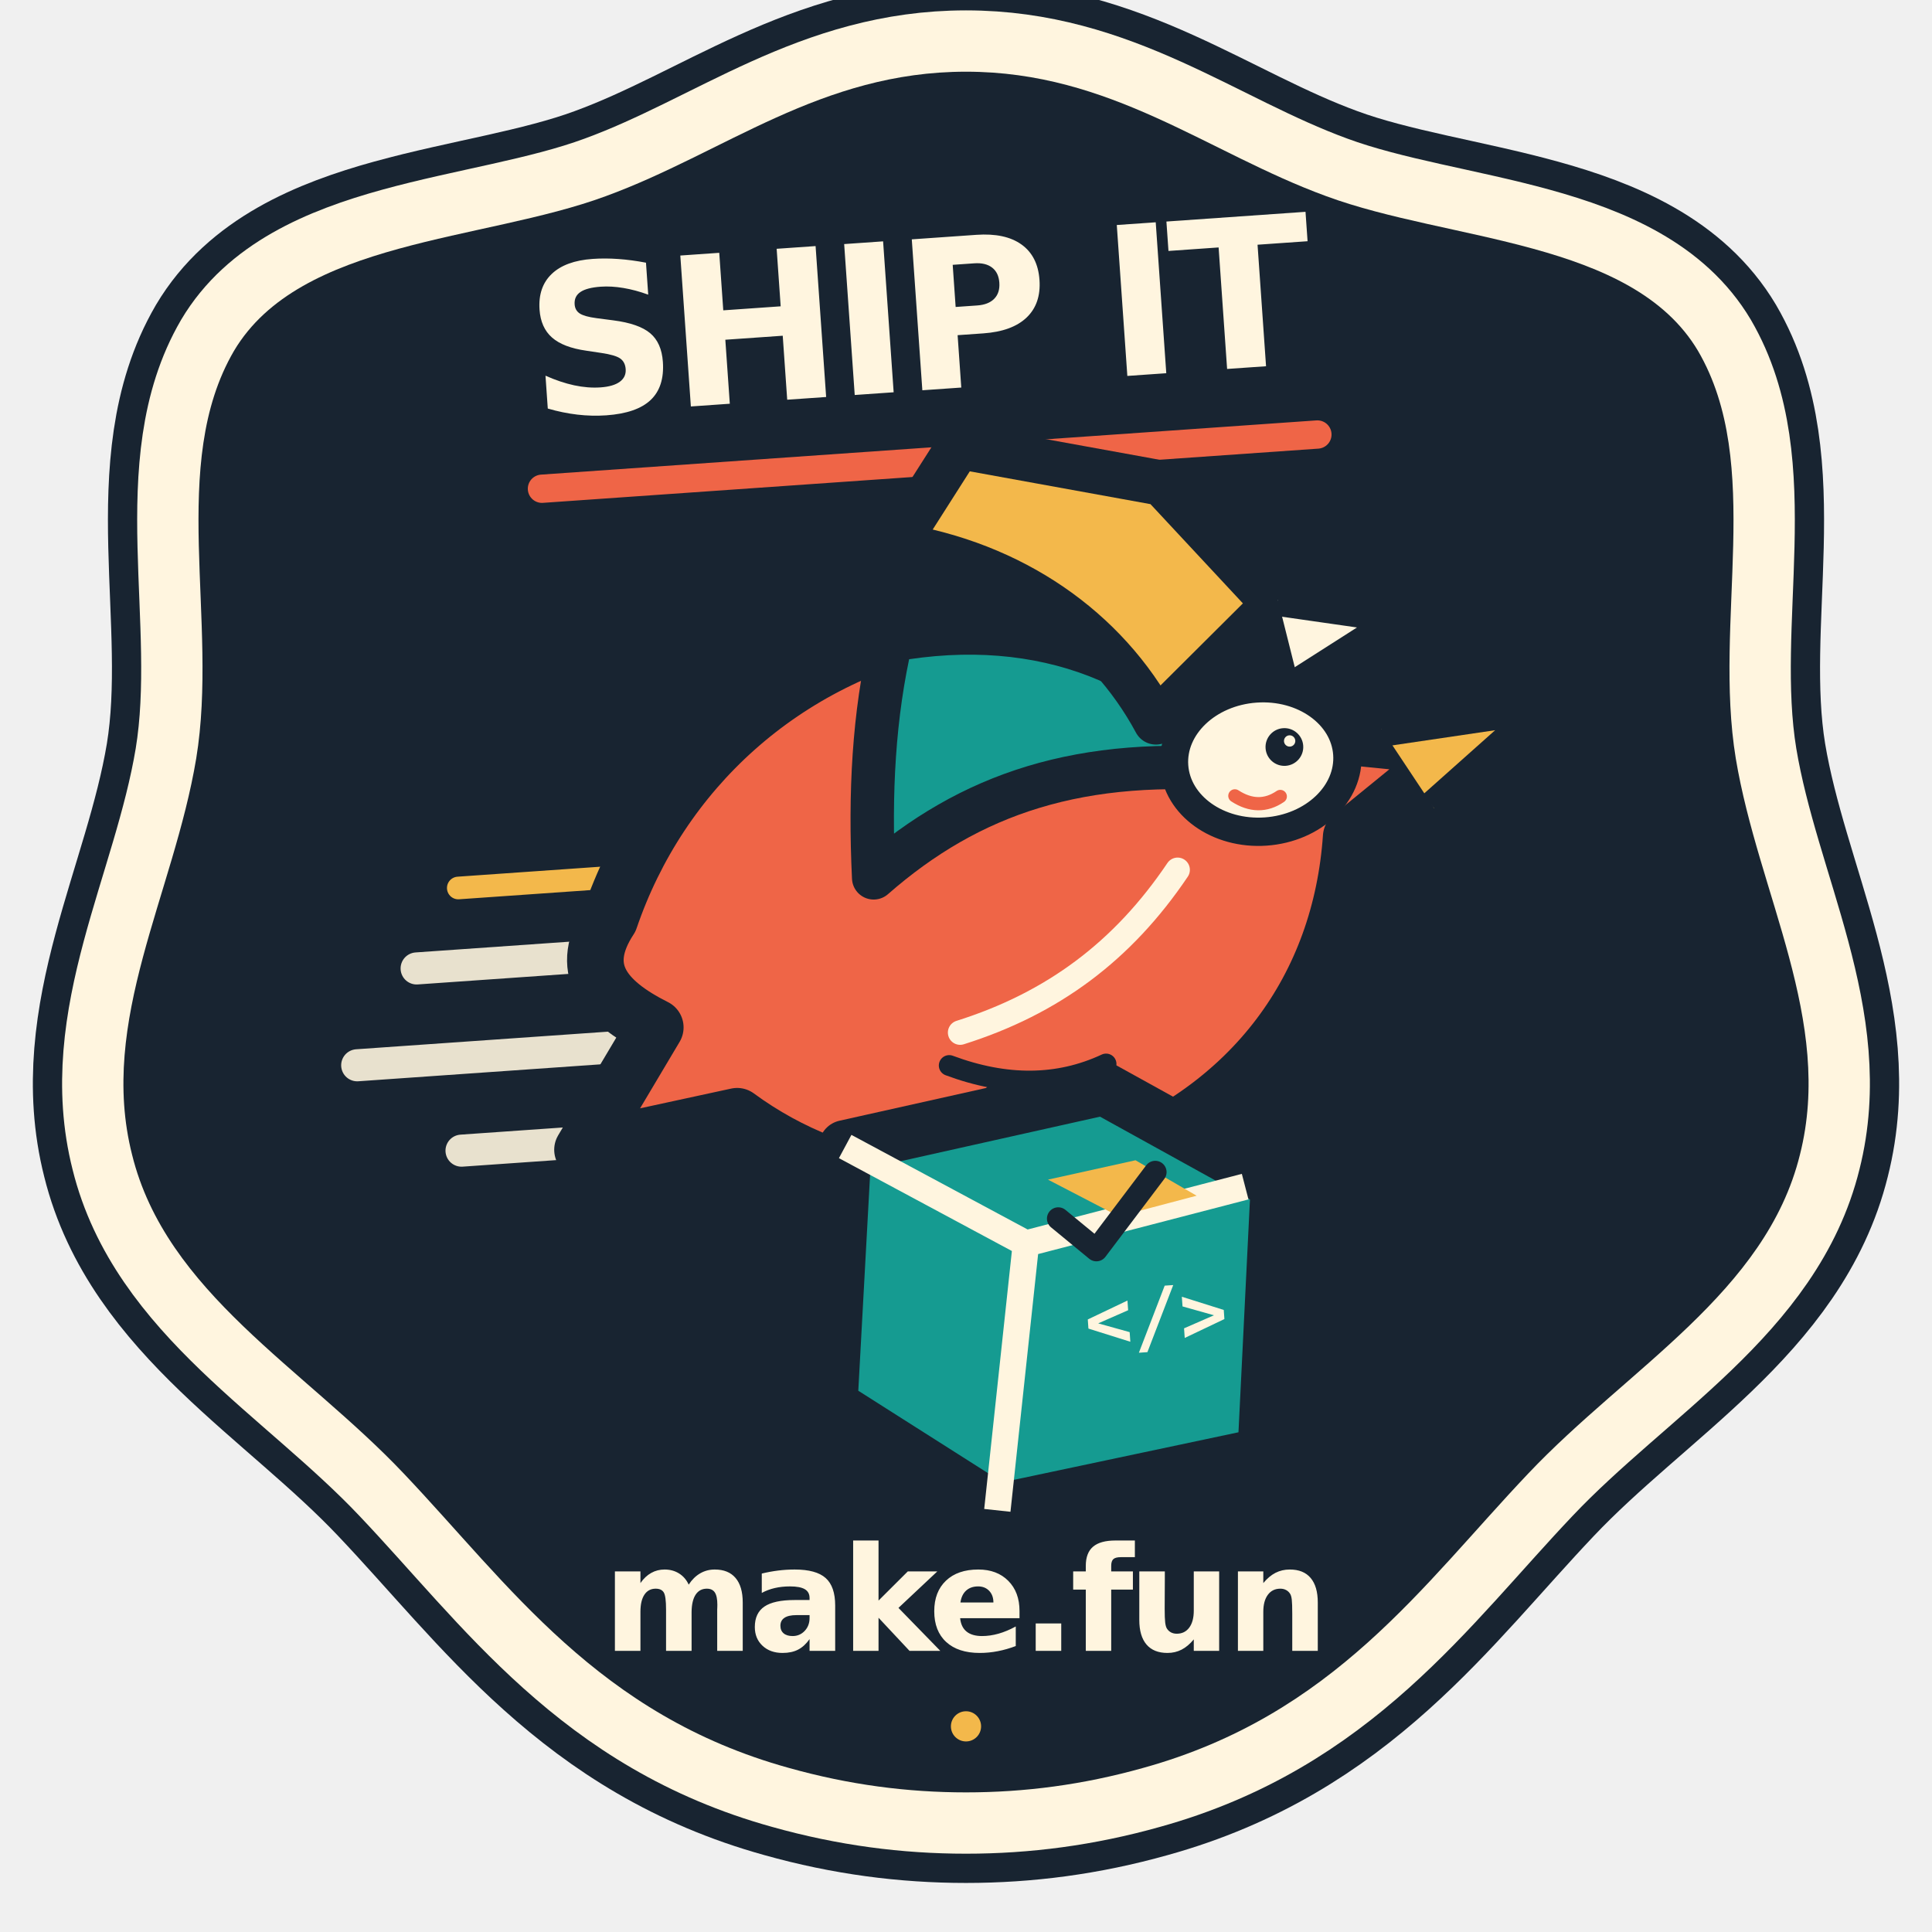
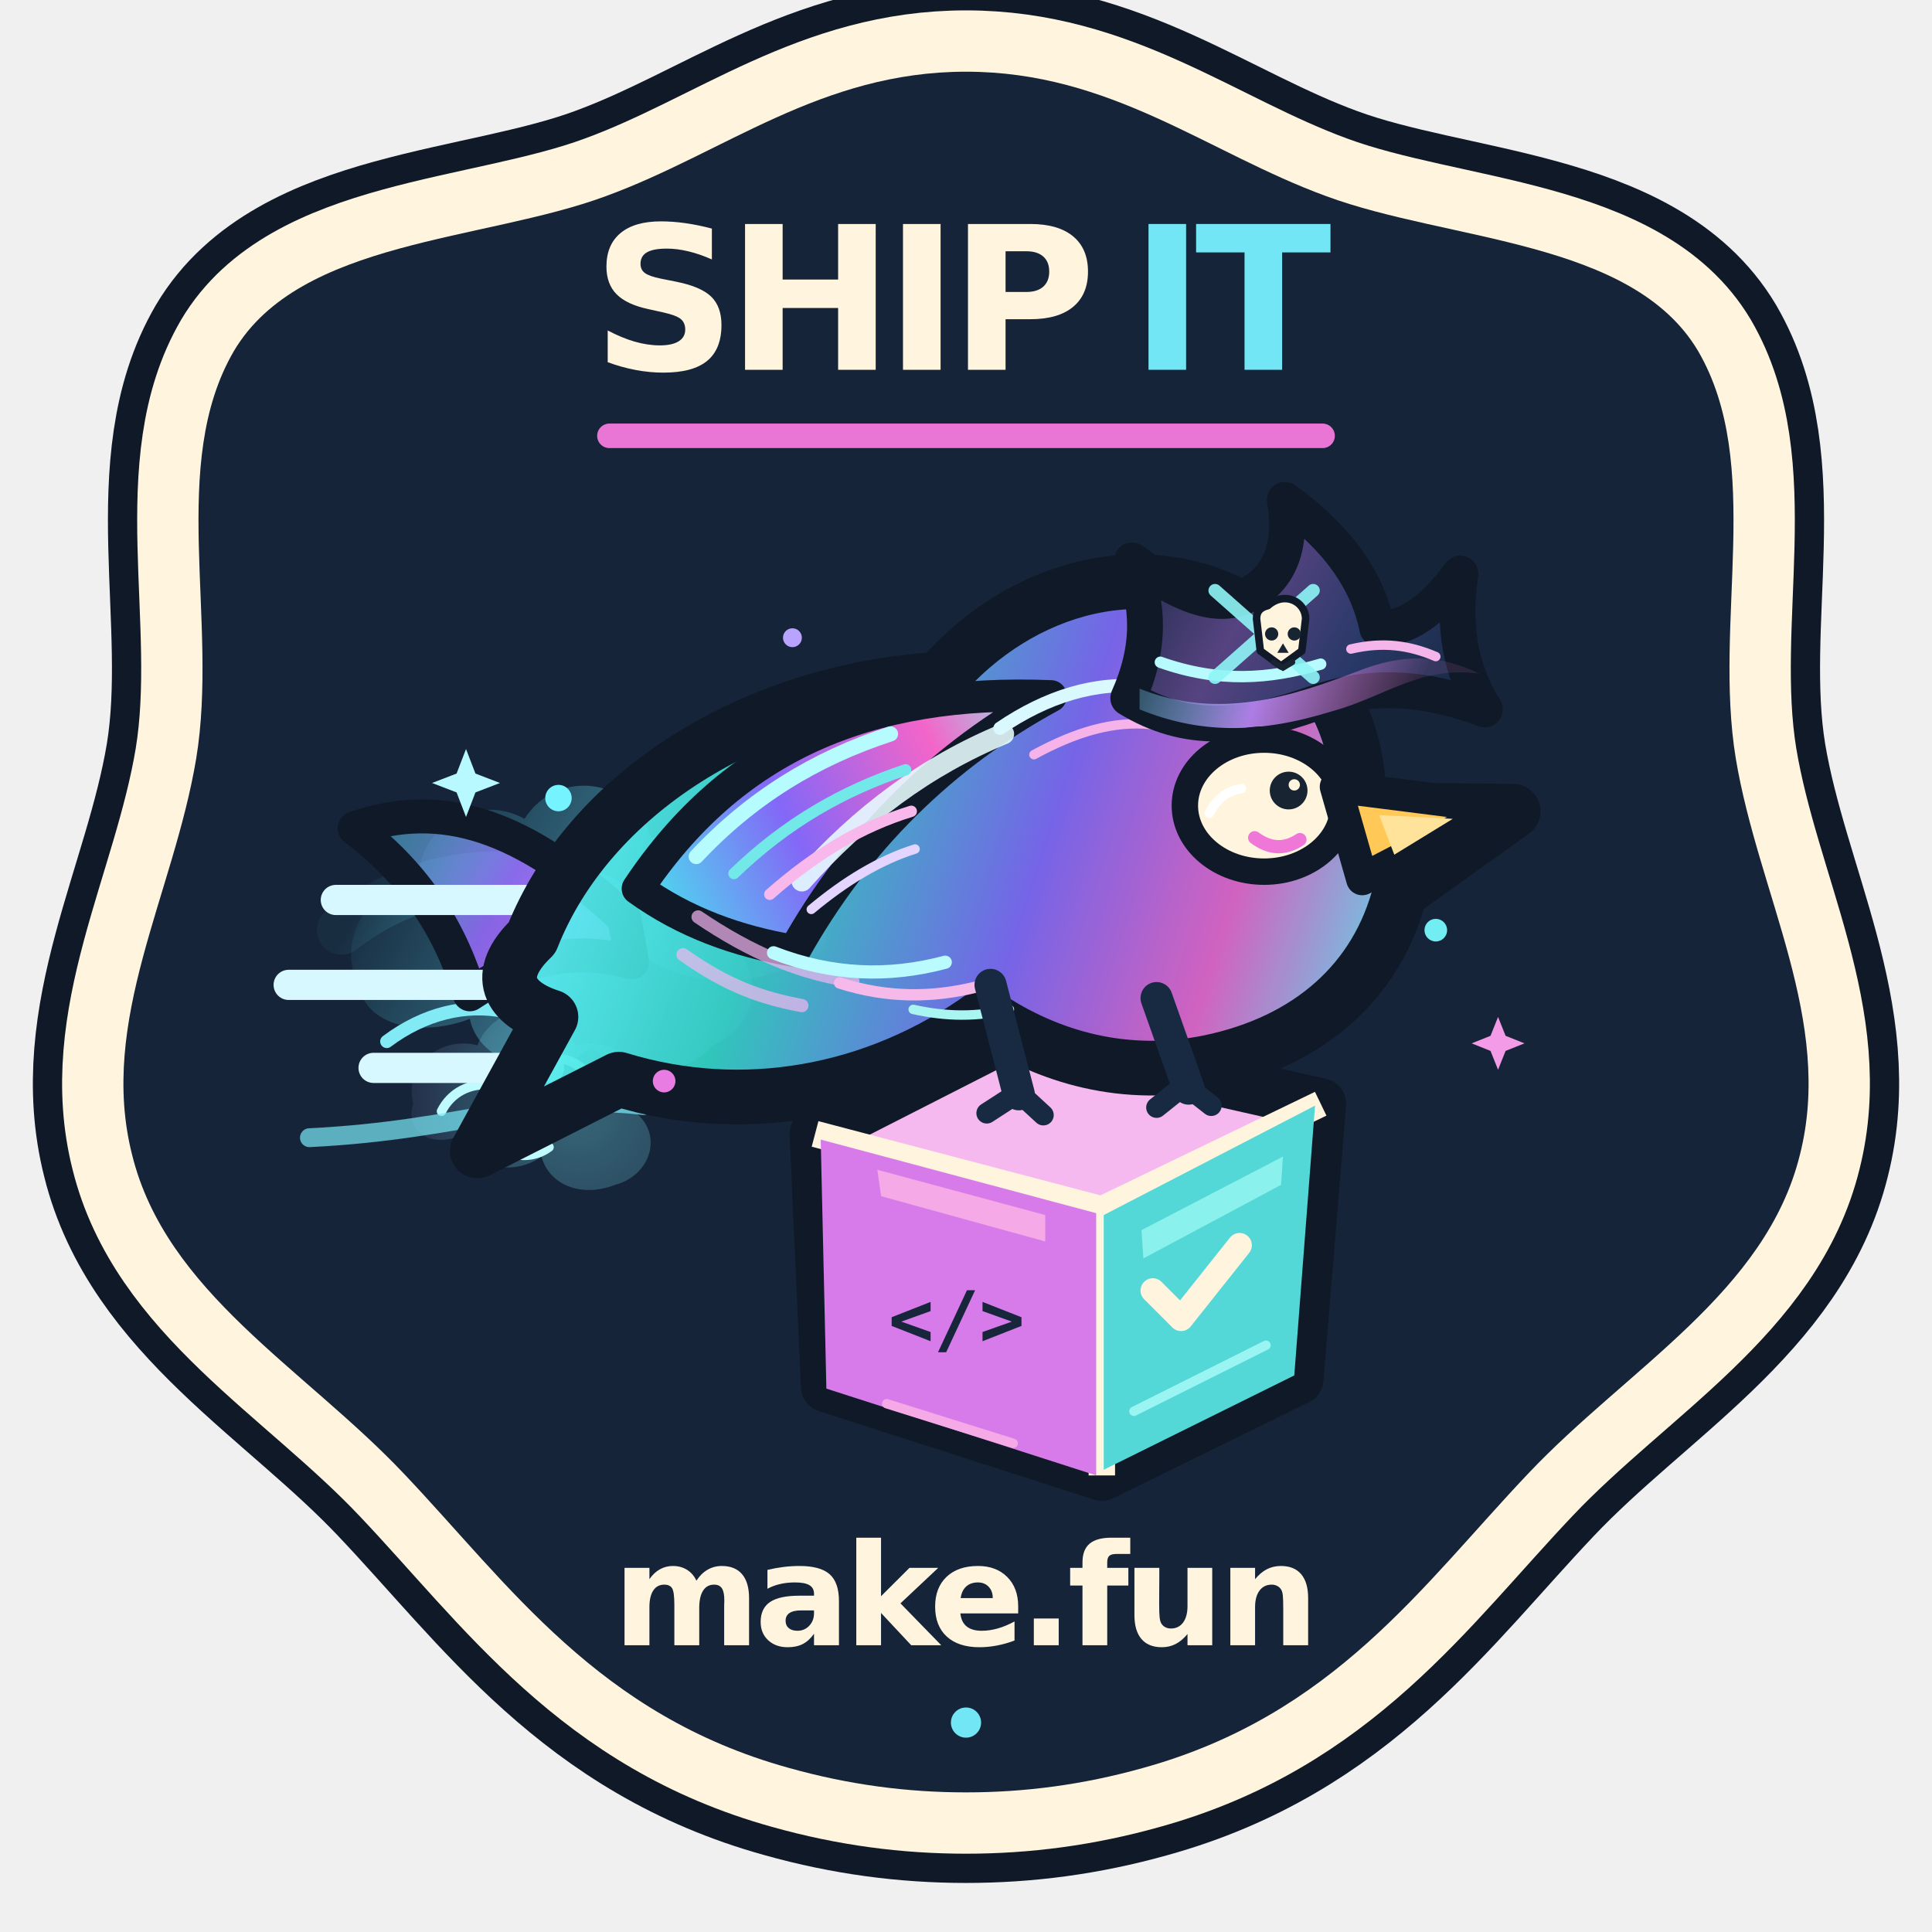
<svg xmlns="http://www.w3.org/2000/svg" width="1024" height="1024" viewBox="0 0 1024 1024">
  <defs>
-     <path id="sticker" d="M512 38c77 0 128 43 191 66 65 24 162 23 197 82 35 60 8 143 20 216 12 72 52 139 34 210-18 73-91 113-144 169-56 59-103 128-204 156-32 9-63 13-94 13s-62-4-94-13c-101-28-148-97-204-156-53-56-126-96-144-169-18-71 22-138 34-210 12-73-15-156 20-216 35-59 132-58 197-82 63-23 114-66 191-66z" />
+     <path id="badge" d="M512 38c77 0 128 43 191 66 65 24 162 23 197 82 35 60 8 143 20 216 12 72 52 139 34 210-18 73-91 113-144 169-56 59-103 128-204 156-32 9-63 13-94 13s-62-4-94-13c-101-28-148-97-204-156-53-56-126-96-144-169-18-71 22-138 34-210 12-73-15-156 20-216 35-59 132-58 197-82 63-23 114-66 191-66z" />
+     <linearGradient id="bodyPrism" gradientUnits="userSpaceOnUse" x1="285" y1="410" x2="738" y2="557">
+       <stop offset="0" stop-color="#65F4FF" stop-opacity=".94" />
+       <stop offset=".28" stop-color="#34DCCD" stop-opacity=".88" />
+       <stop offset=".56" stop-color="#806BFA" stop-opacity=".9" />
+       <stop offset=".78" stop-color="#EA6BD2" stop-opacity=".88" />
+       <stop offset="1" stop-color="#57EBF4" stop-opacity=".95" />
+     </linearGradient>
+     <linearGradient id="wingPrism" gradientUnits="userSpaceOnUse" x1="336" y1="488" x2="565" y2="378">
+       <stop offset="0" stop-color="#44ECED" />
+       <stop offset=".38" stop-color="#8467F7" />
+       <stop offset=".72" stop-color="#F365C9" />
+       <stop offset="1" stop-color="#87F8EE" />
+     </linearGradient>
+     <linearGradient id="tailPrism" gradientUnits="userSpaceOnUse" x1="184" y1="455" x2="342" y2="542">
+       <stop offset="0" stop-color="#54EDFA" stop-opacity=".4" />
+       <stop offset=".45" stop-color="#9A68FF" stop-opacity=".82" />
+       <stop offset="1" stop-color="#F46BCF" stop-opacity=".9" />
+     </linearGradient>
+     <linearGradient id="hatPrism" gradientUnits="userSpaceOnUse" x1="595" y1="282" x2="782" y2="384">
+       <stop offset="0" stop-color="#172842" />
+       <stop offset=".36" stop-color="#564381" />
+       <stop offset=".65" stop-color="#293968" />
+       <stop offset="1" stop-color="#14263C" />
+     </linearGradient>
+     <linearGradient id="hatSheen" gradientUnits="userSpaceOnUse" x1="605" y1="300" x2="757" y2="352">
+       <stop offset="0" stop-color="#65F4FF" stop-opacity=".12" />
+       <stop offset=".5" stop-color="#C38BFF" stop-opacity=".88" />
+       <stop offset="1" stop-color="#F27CD2" stop-opacity=".12" />
+     </linearGradient>
+     <linearGradient id="mist" gradientUnits="userSpaceOnUse" x1="199" y1="459" x2="433" y2="579">
+       <stop offset="0" stop-color="#59EFFF" stop-opacity=".04" />
+       <stop offset=".4" stop-color="#68DFF7" stop-opacity=".36" />
+       <stop offset=".72" stop-color="#B57CFF" stop-opacity=".3" />
+       <stop offset="1" stop-color="#F078D1" stop-opacity=".02" />
+     </linearGradient>
+     <radialGradient id="mistGlow" gradientUnits="userSpaceOnUse" cx="310" cy="508" r="138">
+       <stop offset="0" stop-color="#64F5FF" stop-opacity=".24" />
+       <stop offset=".58" stop-color="#8D75FF" stop-opacity=".12" />
+       <stop offset="1" stop-color="#E96FD8" stop-opacity="0" />
+     </radialGradient>
+     <radialGradient id="mistLower" gradientUnits="userSpaceOnUse" cx="306" cy="588" r="112">
+       <stop offset="0" stop-color="#7EF5FF" stop-opacity=".32" />
+       <stop offset=".55" stop-color="#79DDF4" stop-opacity=".2" />
+       <stop offset="1" stop-color="#D977E5" stop-opacity="0" />
+     </radialGradient>
  </defs>
-   <use href="#sticker" fill="#182431" stroke="#182431" stroke-width="96" stroke-linejoin="round" />
-   <use href="#sticker" fill="#182431" stroke="#FFF5DF" stroke-width="65" stroke-linejoin="round" />
-   <use href="#sticker" fill="#182431" />
-   <g transform="rotate(-4 512 520)">
-     <text x="512" y="206" text-anchor="middle" font-family="DejaVu Sans, Arial, sans-serif" font-size="110" font-weight="900" letter-spacing="-5" fill="#FFF5DF">SHIP IT</text>
-     <path d="M306 244h412" fill="none" stroke="#EF6547" stroke-width="15" stroke-linecap="round" />
-     <path d="M222 493h151M187 542h151M239 591h110" fill="none" stroke="#FFF5DF" stroke-width="17" stroke-linecap="round" opacity=".9" />
-     <path d="M247 452h83" fill="none" stroke="#F3B84B" stroke-width="12" stroke-linecap="round" />
-     <path d="M326 474c32-76 101-132 190-144 78-11 137 15 190 72l76 13-61 43c-11 79-62 140-145 164-64 19-137 6-190-39l-83 12 43-62c-27-16-39-34-20-59z" fill="#EF6547" stroke="#182431" stroke-width="30" stroke-linejoin="round" />
-     <path d="M485 337c82-9 146 24 181 82-85-14-145 2-199 43 1-45 6-86 18-125z" fill="#159B91" stroke="#182431" stroke-width="23" stroke-linejoin="round" />
-     <path d="M622 390c-23-51-70-89-131-103l37-50 106 27 55 68z" fill="#F3B84B" stroke="#182431" stroke-width="24" stroke-linejoin="round" />
-     <path d="M691 330l65 14-57 31" fill="#FFF5DF" stroke="#182431" stroke-width="17" stroke-linejoin="round" />
-     <ellipse cx="676" cy="414" rx="46" ry="38" fill="#FFF5DF" stroke="#182431" stroke-width="15" />
-     <circle cx="689" cy="408" r="10" fill="#182431" />
-     <circle cx="692" cy="405" r="3" fill="#FFF5DF" />
-     <path d="M661 432q12 9 24 2" fill="none" stroke="#EF6547" stroke-width="7" stroke-linecap="round" />
-     <path d="M741 402l91-7-66 51" fill="#F3B84B" stroke="#182431" stroke-width="19" stroke-linejoin="round" />
-     <path d="M628 469c-32 41-71 66-121 78" fill="none" stroke="#FFF5DF" stroke-width="13" stroke-linecap="round" />
-     <path d="M500 564q44 20 83 5" fill="none" stroke="#182431" stroke-width="11" stroke-linecap="round" />
-     <path d="M525 583l-21 36m70-42 13 43" fill="none" stroke="#182431" stroke-width="17" stroke-linecap="round" />
-     <path d="M442 603l139-21 88 57-17 142-143 20-84-62z" fill="#159B91" stroke="#182431" stroke-width="28" stroke-linejoin="round" />
-     <path d="M442 603l92 58 118-22m-118 22-25 140" fill="none" stroke="#FFF5DF" stroke-width="14" stroke-linejoin="round" />
-     <path d="M548 628l47-7 31 21-42 8z" fill="#F3B84B" />
-     <path d="M552 649l19 18 34-39" fill="none" stroke="#182431" stroke-width="12" stroke-linecap="round" stroke-linejoin="round" />
-     <text x="600" y="719" text-anchor="middle" font-family="DejaVu Sans Mono, monospace" font-size="42" font-weight="700" fill="#FFF5DF">&lt;/&gt;</text>
-   </g>
-   <text x="512" y="875" text-anchor="middle" font-family="DejaVu Sans, Arial, sans-serif" font-size="77" font-weight="800" letter-spacing="-3" fill="#FFF5DF">make.fun</text>
-   <circle cx="512" cy="915" r="8" fill="#F3B84B" />
+   <use href="#badge" fill="#162439" stroke="#101927" stroke-width="96" stroke-linejoin="round" />
+   <use href="#badge" fill="#162439" stroke="#FFF5DF" stroke-width="65" stroke-linejoin="round" />
+   <use href="#badge" fill="#162439" />
+   <text x="581" y="196" text-anchor="end" font-family="DejaVu Sans, sans-serif" font-size="106" font-weight="900" letter-spacing="-5" fill="#FFF5DF">SHIP</text>
+   <text x="599" y="196" text-anchor="start" font-family="DejaVu Sans, sans-serif" font-size="106" font-weight="900" letter-spacing="-5" fill="#72E6F4">IT</text>
+   <path d="M323 231h378" fill="none" stroke="#E975D4" stroke-width="13" stroke-linecap="round" />
+   <path d="M190 522c-12-24 5-52 32-55-1-29 31-47 56-33 18-28 59-21 67 10 29-1 48 27 35 51 26 15 25 47-2 59-19 20-49 19-64 1-25 20-60 9-65-15-26 10-55 4-59-18z" fill="url(#mist)" />
+   <path d="M181 493c50-39 115-36 155-5 30 23 55 24 89 8" fill="none" stroke="url(#mist)" stroke-width="26" stroke-linecap="round" />
+   <path d="M219 585c-5-20 14-36 34-31 10-24 41-24 52 0 25-5 41 15 31 35 16 12 9 34-10 39-18 7-35 0-39-15-17 12-39 4-41-12-16 8-32 0-27-16z" fill="url(#mistLower)" />
+   <path d="M234 589c5-10 15-15 26-14m21-7c9-9 21-9 29 0m-48 39c10 7 21 7 29 1" fill="none" stroke="#BFFAFF" stroke-width="5" stroke-linecap="round" />
+   <path d="M205 552c20-15 42-20 62-16" fill="none" stroke="#82EAF5" stroke-width="7" stroke-linecap="round" />
+   <path d="M432 601l104-53 164 37-12 146-104 51-146-47z" fill="#F6B9EF" stroke="#101927" stroke-width="27" stroke-linejoin="round" />
+   <path d="M432 601l152 40 116-56m-116 56v141" fill="none" stroke="#FFF5DF" stroke-width="14" stroke-linejoin="round" />
+   <path d="M435 604l146 39v139l-143-46z" fill="#D87BEA" />
+   <path d="M585 644l112-58-11 143-101 50z" fill="#53D8D7" />
+   <text x="507" y="713" text-anchor="middle" font-family="DejaVu Sans Mono, monospace" font-size="40" font-weight="700" fill="#17263B">&lt;/&gt;</text>
+   <path d="M611 684l15 15 31-39" fill="none" stroke="#FFF5DF" stroke-width="13" stroke-linecap="round" stroke-linejoin="round" />
+   <path d="M465 620l89 24v14l-87-24z" fill="#F5A9E7" />
+   <path d="M605 652l75-39-1 15-73 39z" fill="#8AF1EC" />
+   <path d="M470 744l67 21" fill="none" stroke="#F5A9E7" stroke-width="5" stroke-linecap="round" />
+   <path d="M601 748l70-35" fill="none" stroke="#9AF4F2" stroke-width="5" stroke-linecap="round" />
+   <path d="M331 487c-53-50-97-64-143-48 30 23 50 51 61 88 30-20 55-25 86-17z" fill="url(#tailPrism)" stroke="#101927" stroke-width="18" stroke-linejoin="round" />
+   <path d="M178 477h101M153 522h123M198 566h93" fill="none" stroke="#D8F8FF" stroke-width="16" stroke-linecap="round" />
+   <path d="M164 603c82-4 122-24 177-17" fill="none" stroke="#77E9F7" stroke-width="10" stroke-linecap="round" opacity=".7" />
+   <path d="M282 497c30-76 116-131 216-137 43-50 111-68 164-35 41 25 60 63 58 104l82 1-60 43c-12 47-48 79-101 90-44 9-85-2-119-25-58 42-129 54-194 34l-75 38 39-71c-22-7-31-22-10-42z" fill="url(#bodyPrism)" stroke="#101927" stroke-width="29" stroke-linejoin="round" />
+   <path d="M338 471c50-75 122-106 219-102-57 31-103 76-136 135-30-5-58-15-83-33z" fill="url(#wingPrism)" stroke="#101927" stroke-width="17" stroke-linejoin="round" />
+   <path d="M425 467c31-35 66-61 107-78" fill="none" stroke="#E8FEFF" stroke-width="11" stroke-linecap="round" opacity=".88" />
+   <path d="M370 486c28 19 54 30 82 34m-90-14c24 17 42 23 63 27" fill="none" stroke="#F3B6F1" stroke-width="7" stroke-linecap="round" opacity=".7" />
+   <path d="M369 454c29-31 63-52 103-65" fill="none" stroke="#B6FCFF" stroke-width="8" stroke-linecap="round" />
+   <path d="M389 463c28-27 58-44 91-55" fill="none" stroke="#72E8E8" stroke-width="6" stroke-linecap="round" />
+   <path d="M408 474c25-22 49-36 75-44" fill="none" stroke="#F9B8EC" stroke-width="6" stroke-linecap="round" />
+   <path d="M430 482c18-15 36-26 55-32" fill="none" stroke="#E3D5FF" stroke-width="5" stroke-linecap="round" />
+   <path d="M410 505c31 12 61 13 91 5" fill="none" stroke="#B9FBFF" stroke-width="7" stroke-linecap="round" />
+   <path d="M445 521c25 8 49 8 73 2" fill="none" stroke="#F6BAEA" stroke-width="6" stroke-linecap="round" />
+   <path d="M484 535c18 4 34 4 51 0" fill="none" stroke="#A8F5F2" stroke-width="5" stroke-linecap="round" />
+   <path d="M530 386c25-17 51-25 77-22" fill="none" stroke="#D9F9FF" stroke-width="7" stroke-linecap="round" />
+   <path d="M548 400c22-12 42-18 62-16" fill="none" stroke="#F5B3EA" stroke-width="5" stroke-linecap="round" />
+   <path d="M598 370c12-27 11-49 2-73 25 18 45 27 62 18 17-9 23-27 19-50 28 20 44 43 49 68 15 1 29-9 44-29-4 29 0 51 13 72-35-13-63-13-91-3-37 13-67 16-98-3z" fill="url(#hatPrism)" stroke="#101927" stroke-width="19" stroke-linejoin="round" />
+   <path d="M604 365c42 17 81 4 115-9 25-10 44-9 65 1-32-4-49 12-78 20-39 12-70 12-102-1z" fill="url(#hatSheen)" />
+   <path d="M615 351c31 11 58 9 85 1" fill="none" stroke="#B8FBFF" stroke-width="6" stroke-linecap="round" />
+   <path d="M716 344c17-4 31-2 45 4" fill="none" stroke="#F4B5EA" stroke-width="5" stroke-linecap="round" />
+   <path d="M644 313l52 46m-52 0 52-46" fill="none" stroke="#8EF5F6" stroke-width="7" stroke-linecap="round" opacity=".9" />
+   <path d="M672 321c9-8 20-2 20 7l-2 17-11 8-11-8-2-17c0-4 2-6 6-7z" fill="#FFF5DF" stroke="#101927" stroke-width="4" stroke-linejoin="round" />
+   <circle cx="674" cy="336" r="3.5" fill="#182431" />
+   <circle cx="686" cy="336" r="3.5" fill="#182431" />
+   <path d="M680 341l-3 5h6z" fill="#182431" />
+   <path d="M675 351l5 3 5-3" fill="none" stroke="#182431" stroke-width="3" stroke-linecap="round" />
+   <ellipse cx="670" cy="427" rx="42" ry="35" fill="#FFF5DF" stroke="#101927" stroke-width="14" />
+   <circle cx="683" cy="419" r="10" fill="#182431" />
+   <circle cx="686" cy="416" r="3" fill="#FFF5DF" />
+   <path d="M665 444q12 9 24 1" fill="none" stroke="#EE77D7" stroke-width="7" stroke-linecap="round" />
+   <path d="M641 431c4-8 10-12 17-13" fill="none" stroke="#FFFFFF" stroke-width="5" stroke-linecap="round" />
+   <path d="M708 417l87 11-73 38z" fill="#FFC857" stroke="#101927" stroke-width="17" stroke-linejoin="round" />
+   <path d="M731 432l39 2-31 19z" fill="#FFE39B" />
+   <path d="M525 522l15 58m73-51 17 48" fill="none" stroke="#182A42" stroke-width="17" stroke-linecap="round" />
+   <path d="M540 579l-17 11m17-11 13 12m75-16-15 12m15-12 14 11" fill="none" stroke="#182A42" stroke-width="11" stroke-linecap="round" />
+   <circle cx="296" cy="423" r="7" fill="#75F3FF" />
+   <circle cx="352" cy="573" r="6" fill="#E97CE2" />
+   <circle cx="420" cy="338" r="5" fill="#B8A4FF" />
+   <circle cx="761" cy="493" r="6" fill="#72EDF2" />
+   <path d="M247 397l5 13 13 5-13 5-5 13-5-13-13-5 13-5z" fill="#B7F9FF" />
+   <path d="M794 539l4 10 10 4-10 4-4 10-4-10-10-4 10-4z" fill="#F49BE7" />
+   <text x="512" y="872" text-anchor="middle" font-family="DejaVu Sans, sans-serif" font-size="75" font-weight="800" letter-spacing="-3" fill="#FFF5DF">make.fun</text>
+   <circle cx="512" cy="913" r="8" fill="#72E6F4" />
</svg>
